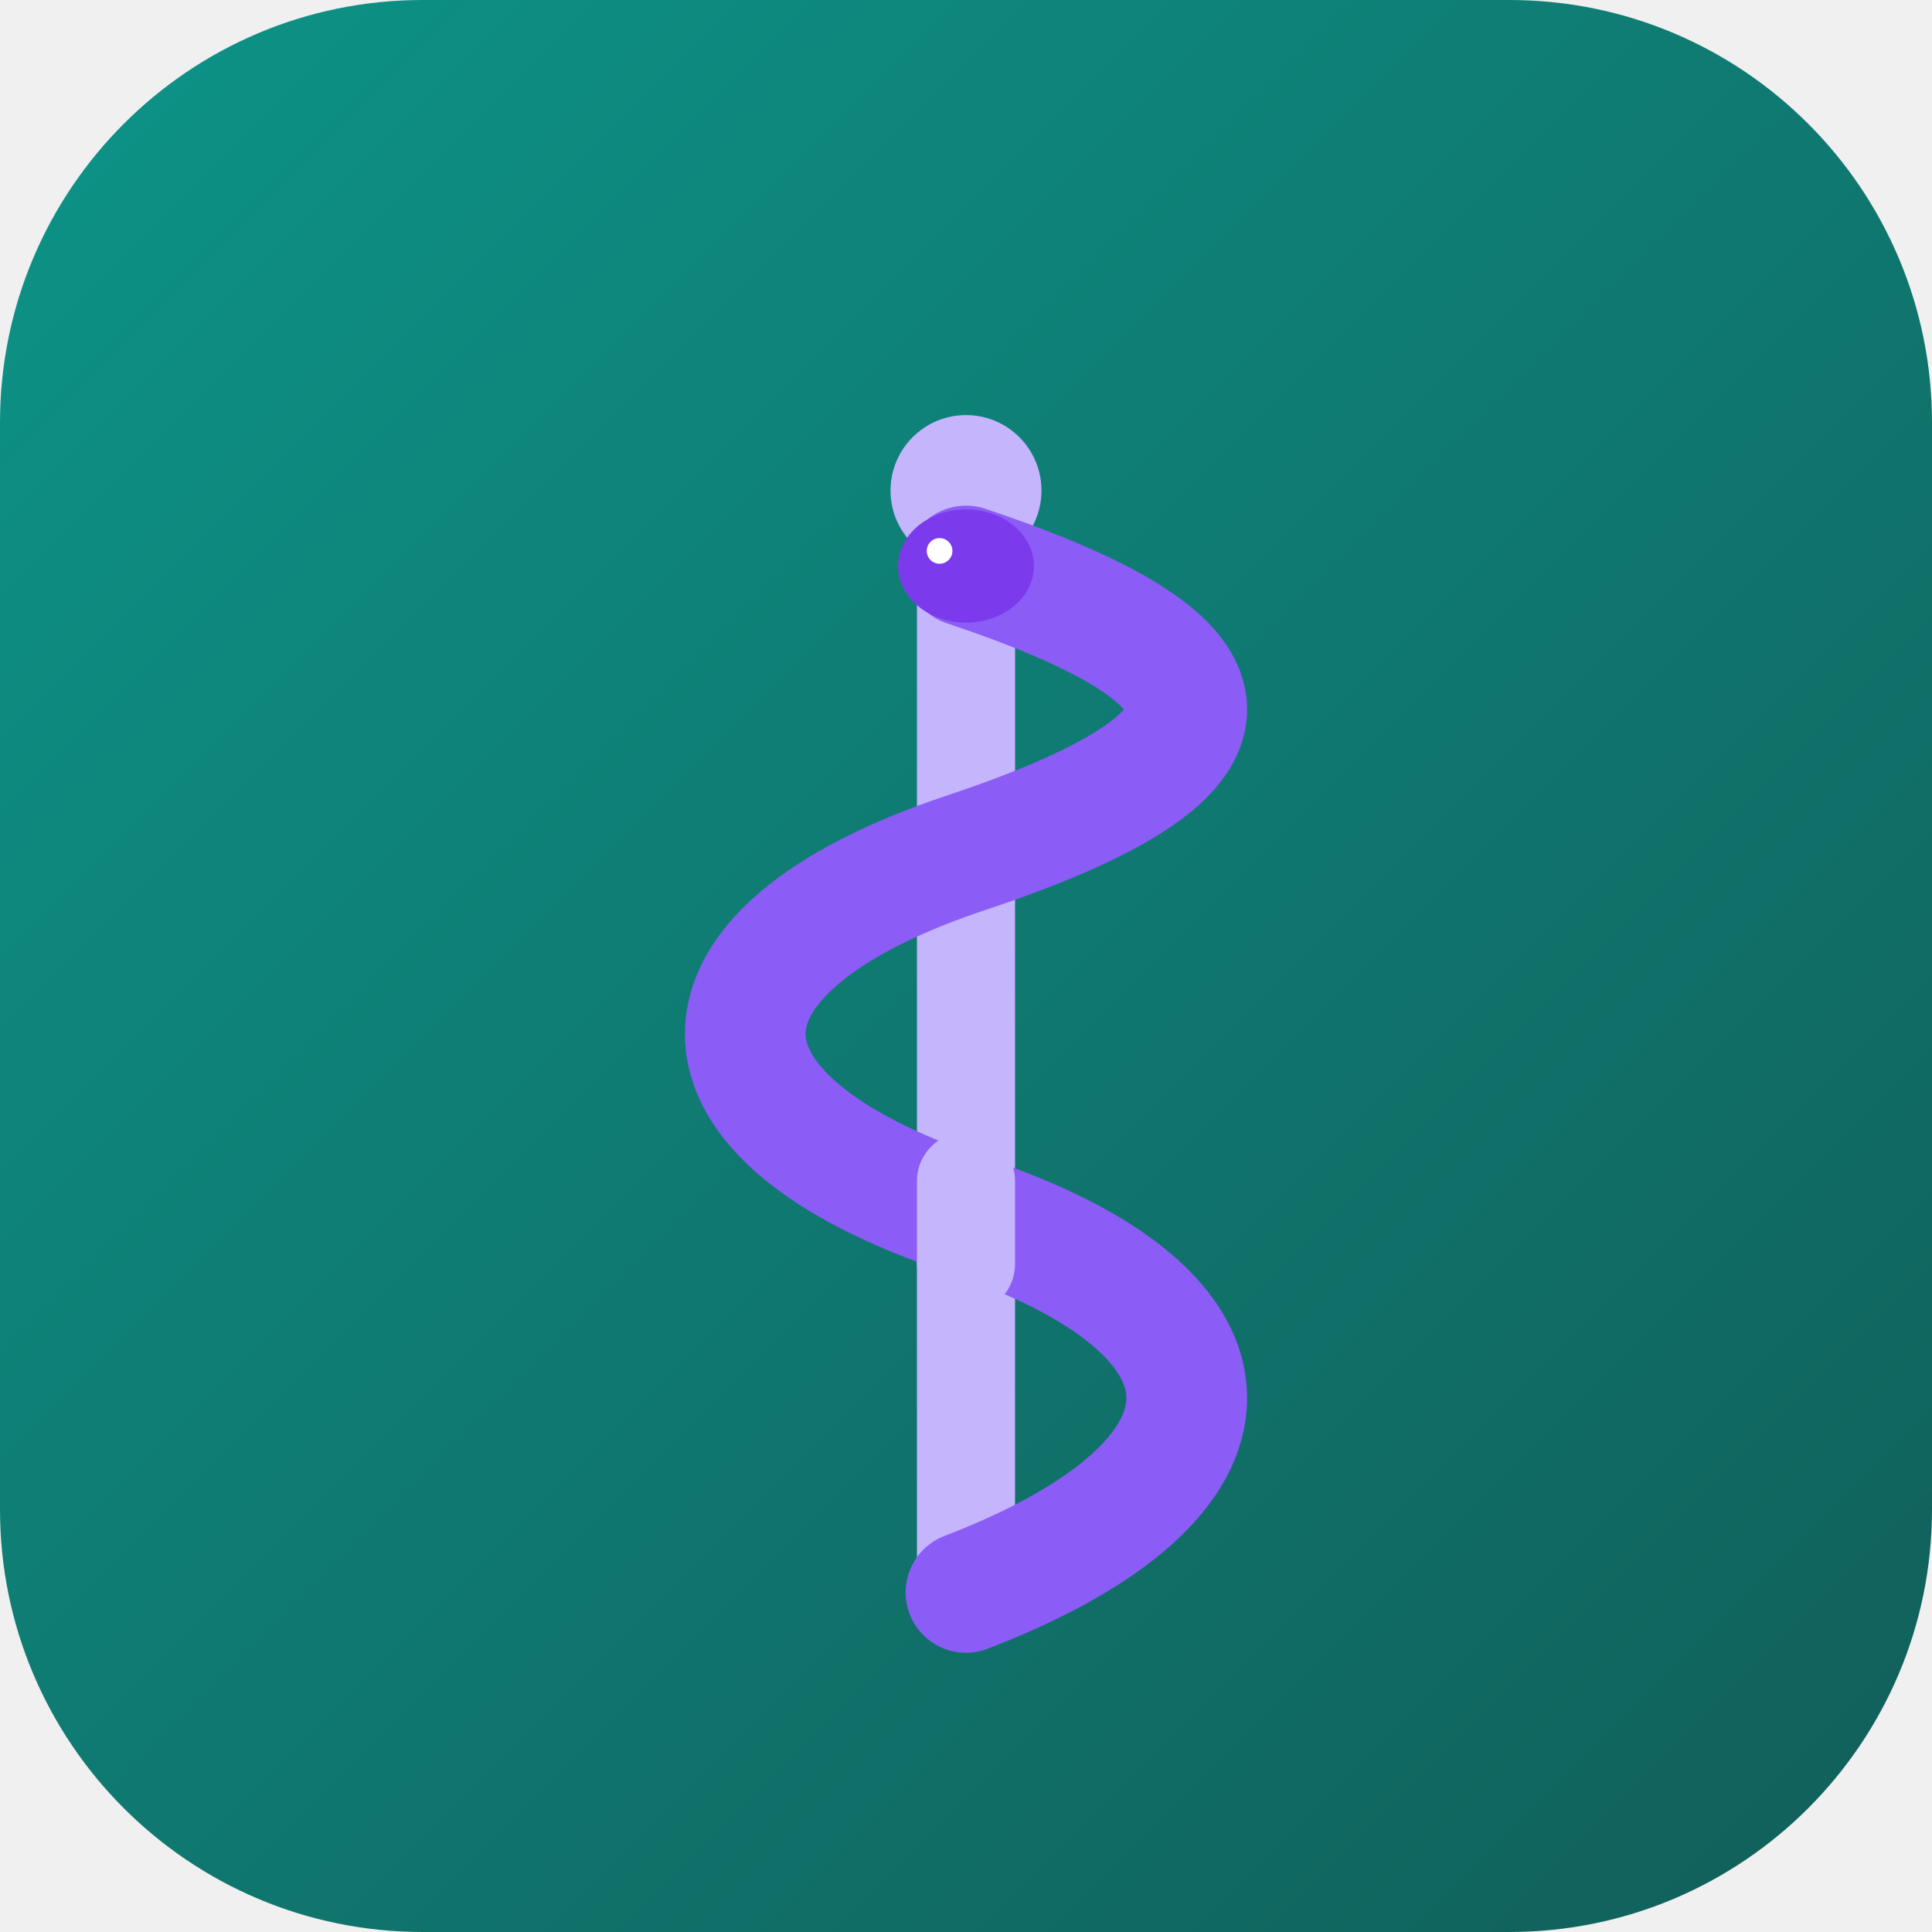
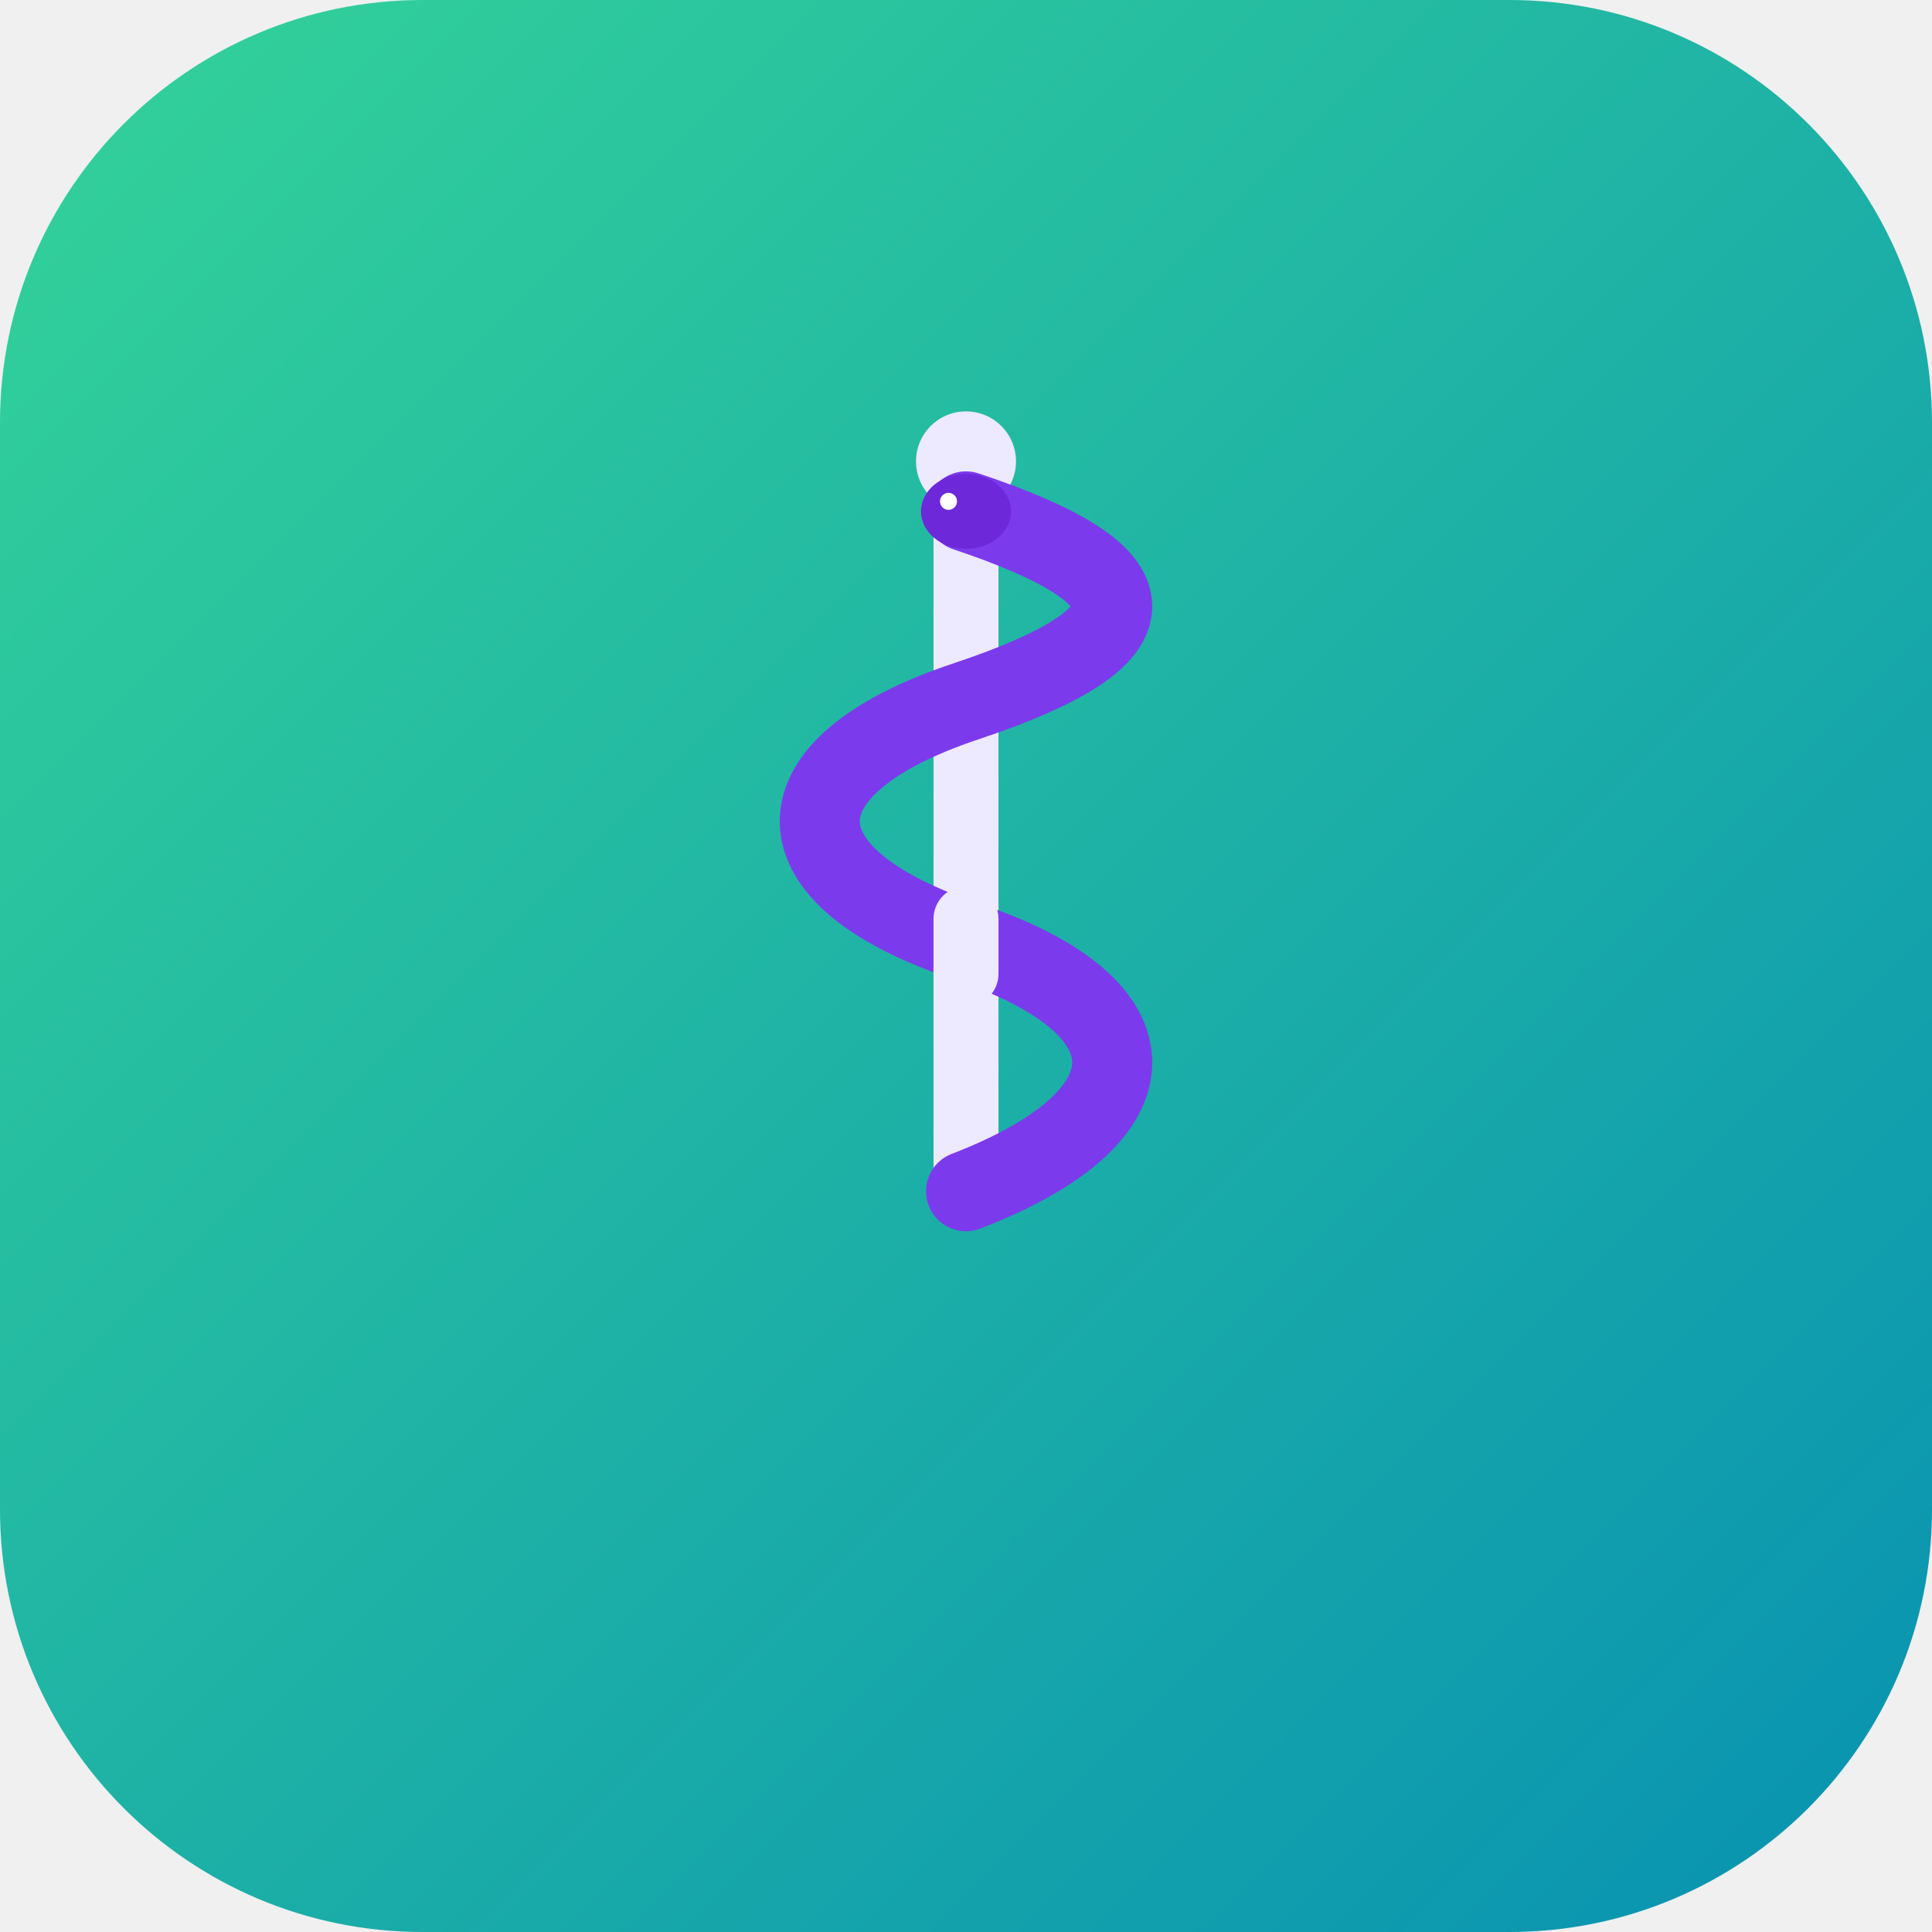
<svg xmlns="http://www.w3.org/2000/svg" viewBox="0 0 512 512">
  <defs>
    <linearGradient id="g" x1="0" y1="0" x2="1" y2="1">
-       <stop offset="0" stop-color="#0d9488" />
-       <stop offset="1" stop-color="#115e59" />
+       <stop offset="0" stop-color="#34d399" />
+       <stop offset="1" stop-color="#0891b2" />
    </linearGradient>
  </defs>
-   <rect x="0" y="0" width="512" height="512" rx="112" fill="url(#g)" />
-   <g transform="translate(256,256) scale(1) translate(-256,-256)">
-     <rect x="243" y="128" width="26" height="298" rx="13" fill="#c4b5fd" />
-     <circle cx="256" cy="130" r="20" fill="#c4b5fd" />
-     <path d="M256 422 C334 392 334 348 256 322 C178 296 178 252 256 226 C334 200 334 176 256 150" fill="none" stroke="#8b5cf6" stroke-width="32" stroke-linecap="round" stroke-linejoin="round" />
-     <rect x="243" y="300" width="26" height="48" rx="13" fill="#c4b5fd" />
-     <ellipse cx="256" cy="150" rx="18" ry="15" fill="#7c3aed" />
-     <circle cx="249" cy="146" r="3.4" fill="#ffffff" />
+   <rect width="512" height="512" rx="112" fill="url(#g)" />
+   <g transform="translate(256,256) scale(0.92) translate(-256,-256)">
+     <g transform="translate(256,210) scale(0.72) translate(-256,-268)">
+       <rect x="243" y="128" width="26" height="298" rx="13" fill="#ede9fe" />
+       <circle cx="256" cy="130" r="20" fill="#ede9fe" />
+       <path d="M256 422 C334 392 334 348 256 322 C178 296 178 252 256 226 C334 200 334 176 256 150" fill="none" stroke="#7c3aed" stroke-width="32" stroke-linecap="round" stroke-linejoin="round" />
+       <rect x="243" y="300" width="26" height="48" rx="13" fill="#ede9fe" />
+       <ellipse cx="256" cy="150" rx="18" ry="15" fill="#6d28d9" />
+       <circle cx="249" cy="146" r="3.4" fill="#fff" />
+     </g>
  </g>
</svg>
